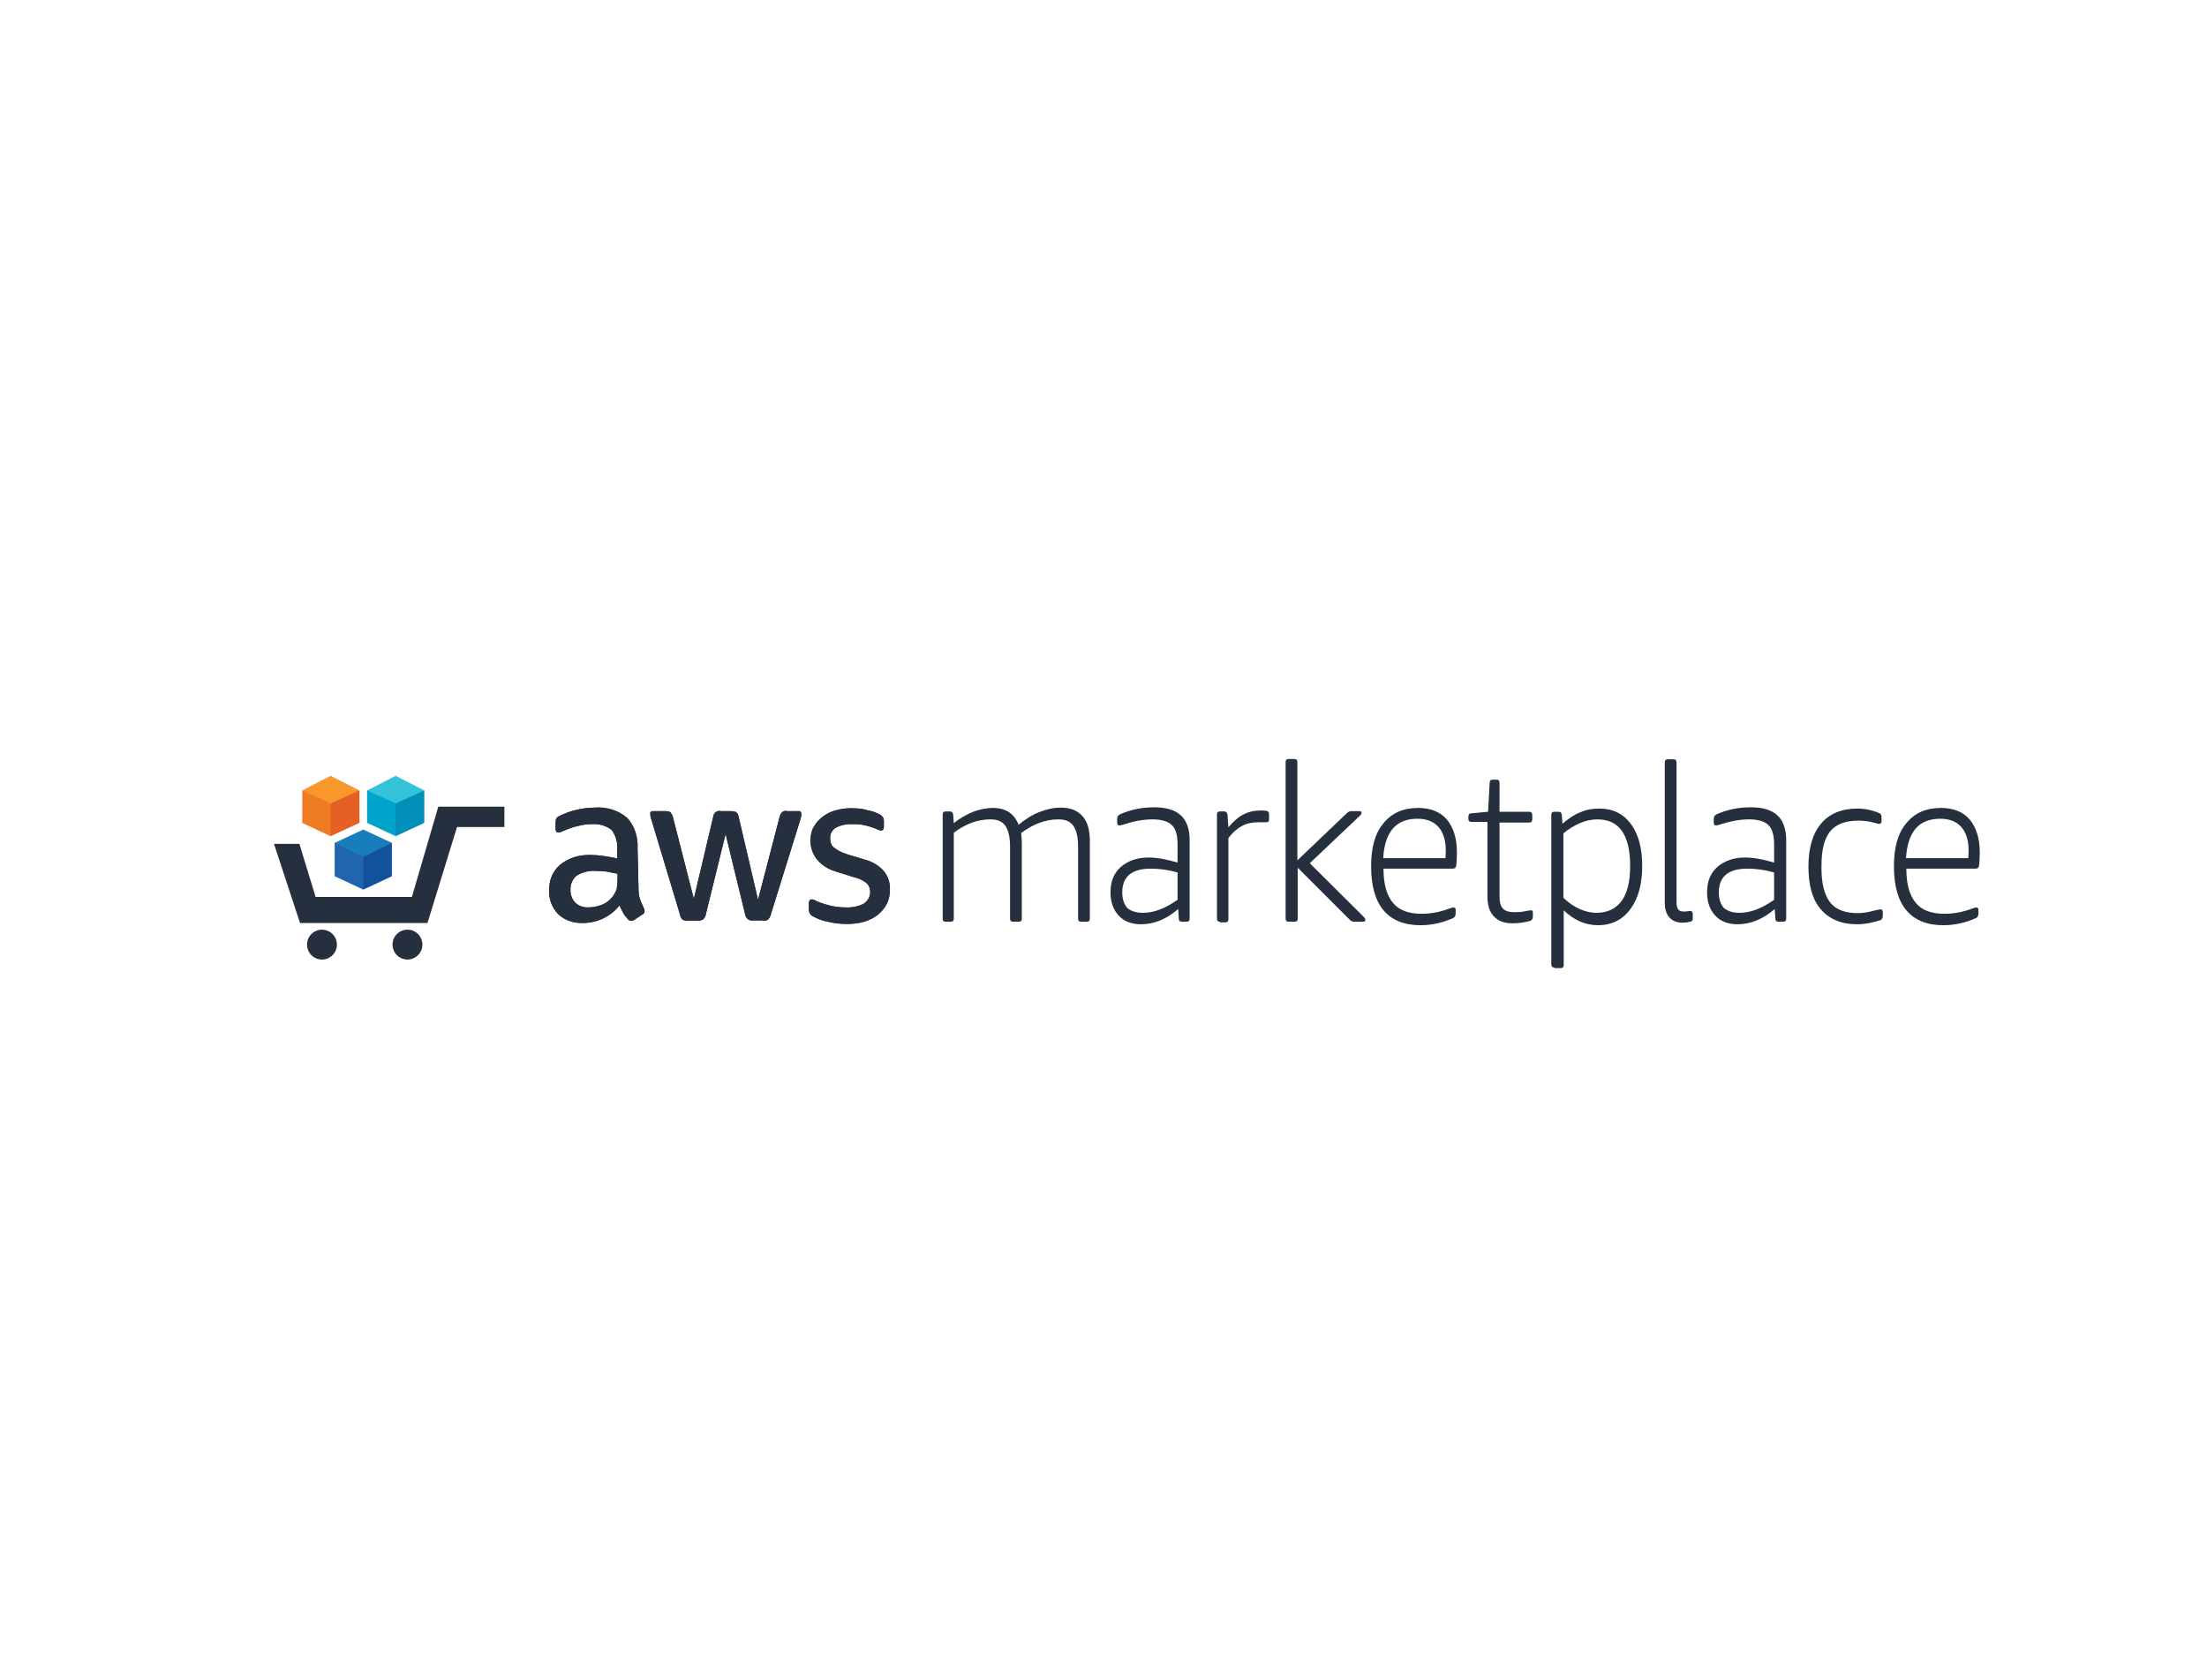
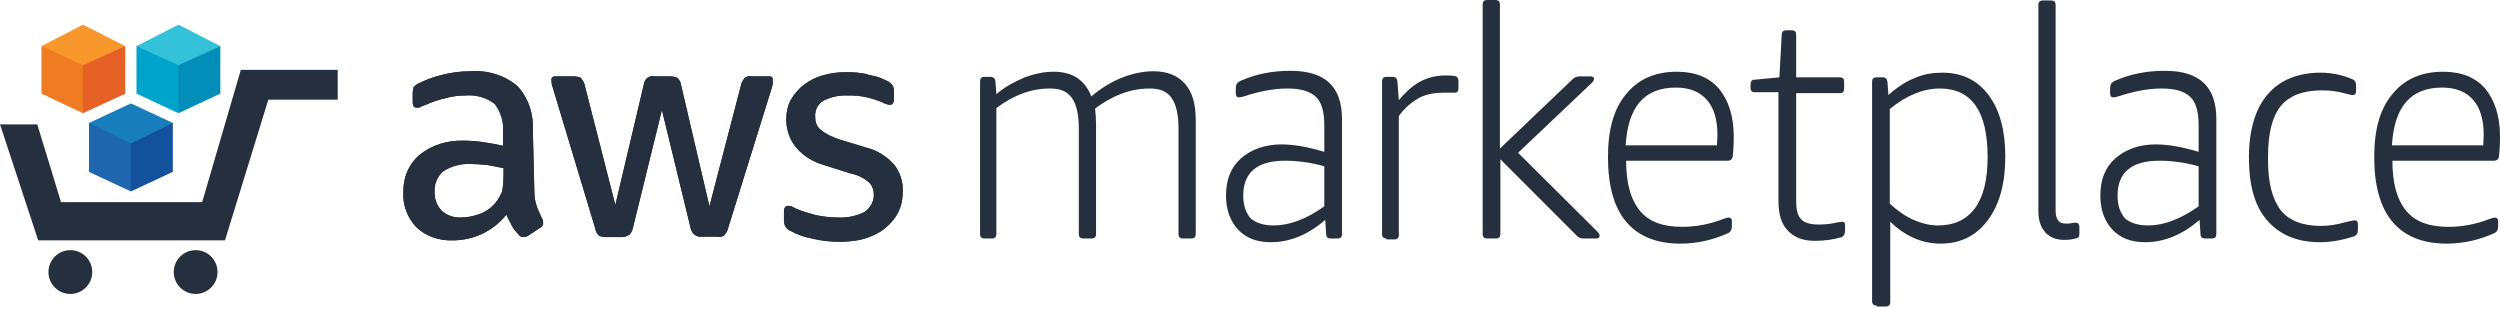
- <svg xmlns="http://www.w3.org/2000/svg" version="1.0" id="Layer_1" x="0px" y="0px" viewBox="0 0 694.4 528.4" style="enable-background:new 0 0 694.4 528.4;" xml:space="preserve">
-   <style type="text/css">
- 	.st0{fill:#252F3E;}
- 	.st1{fill:#00A4CA;}
- 	.st2{fill:#038DB9;}
- 	.st3{fill:#34C1DA;}
- 	.st4{fill:#EF7C22;}
- 	.st5{fill:#E46025;}
- 	.st6{fill:#F7972C;}
- 	.st7{fill:#1F66AF;}
- 	.st8{fill:#13519D;}
- 	.st9{fill:#187EBB;}
- </style>
-   <g>
-     <g>
-       <path class="st0" d="M200.9,279.5c0,1.1,0.1,2.4,0.5,3.5c0.3,0.9,0.8,1.9,1.2,2.8c0.2,0.2,0.2,0.6,0.2,0.9c0,0.5-0.3,0.9-0.8,1.1    l-2.4,1.6c-0.3,0.2-0.7,0.3-1,0.3c-0.5,0-0.9-0.2-1.1-0.6c-0.6-0.6-1-1.1-1.4-1.8c-0.3-0.7-0.8-1.5-1.2-2.4    c-2.8,3.5-7,5.5-11.5,5.5c-2.8,0.1-5.7-0.8-7.8-2.8c-1.9-2-3-4.8-2.8-7.5c-0.1-3.1,1.1-6,3.4-8c2.7-2.2,6.1-3.2,9.5-3.1    c1.4,0,2.7,0.1,4.1,0.3c1.5,0.2,3,0.5,4.4,0.8v-2.8c0.2-2.3-0.5-4.5-1.8-6.2c-1.8-1.4-4.1-2-6.4-1.8c-1.4,0-2.8,0.2-4.2,0.6    c-1.5,0.3-2.8,0.8-4.2,1.4c-0.5,0.2-0.9,0.3-1.4,0.6h-0.6c-0.6,0-0.8-0.5-0.8-1.2v-1.8c0-0.5,0.1-0.9,0.2-1.4    c0.3-0.3,0.7-0.7,1.1-0.8c1.6-0.8,3.2-1.4,4.9-1.8c1.9-0.5,4-0.8,6.1-0.8c3.6-0.3,7.4,0.8,10.2,3.2c2.4,2.6,3.5,6.1,3.3,9.7    L200.9,279.5L200.9,279.5z M184.9,285.5c1.4,0,2.7-0.2,4.1-0.7c1.5-0.5,2.7-1.4,3.6-2.5c0.6-0.7,1-1.5,1.4-2.4    c0.2-1.1,0.3-2.3,0.3-3.4v-1.6c-1.1-0.2-2.4-0.5-3.6-0.7c-1.2-0.1-2.4-0.2-3.6-0.2c-2-0.1-4.1,0.5-5.8,1.6    c-1.2,1.1-1.9,2.7-1.8,4.3c-0.1,1.5,0.5,3.1,1.5,4.1S183.5,285.5,184.9,285.5z M216.3,289.7c-0.6,0-1-0.1-1.5-0.3    c-0.5-0.5-0.7-0.9-0.8-1.5l-9.1-30.2c-0.2-0.5-0.3-1-0.3-1.6c-0.1-0.5,0.2-0.9,0.7-0.9c0.1,0,0.1,0,0.2,0h3.9c0.6,0,1,0.1,1.5,0.3    c0.3,0.5,0.7,0.9,0.8,1.5l6.6,25.8l6.1-25.8c0.1-0.6,0.3-1.1,0.8-1.5c0.5-0.3,1-0.5,1.6-0.3h3.2c0.6,0,1.1,0.1,1.6,0.3    c0.5,0.5,0.7,0.9,0.8,1.5l6.1,26.1l6.8-26.1c0.1-0.6,0.5-1.1,0.8-1.5c0.5-0.3,1-0.5,1.5-0.3h3.6c0.5-0.1,0.9,0.2,0.9,0.7    c0,0.1,0,0.1,0,0.2c0,0.2,0,0.5,0,0.6c-0.1,0.3-0.1,0.7-0.2,0.9l-9.4,30.2c-0.1,0.6-0.5,1.1-0.8,1.5c-0.5,0.3-1,0.5-1.5,0.3h-3.4    c-0.6,0.1-1.1-0.1-1.6-0.5c-0.5-0.5-0.7-1-0.8-1.6l-6.1-25.1l-6.2,25.2c-0.1,0.6-0.3,1.1-0.8,1.6c-0.5,0.3-1,0.5-1.6,0.5    C219.6,289.7,216.3,289.7,216.3,289.7z M266.5,290.7c-2,0-4.1-0.2-6-0.7c-1.6-0.3-3.1-0.8-4.5-1.6c-0.9-0.3-1.5-1.2-1.5-2.2v-2    c0-0.8,0.3-1.2,0.9-1.2c0.2,0,0.5,0,0.7,0.1l1,0.5c1.4,0.6,2.8,1,4.3,1.4c1.6,0.3,3.1,0.5,4.7,0.5c1.9,0.1,4-0.3,5.7-1.2    c1.2-0.8,2-2.2,2-3.6c0-1-0.3-2-1-2.7c-1.1-1-2.6-1.7-4.1-2l-5.7-1.8c-2.4-0.7-4.5-2-6.1-4c-1.2-1.6-1.9-3.6-1.9-5.7    c0-1.5,0.3-3.1,1-4.3s1.7-2.4,2.8-3.2c1.2-0.9,2.5-1.6,4-2c1.6-0.5,3.3-0.7,4.9-0.7c0.9,0,1.7,0,2.6,0.1c0.9,0.1,1.7,0.2,2.5,0.5    c0.8,0.2,1.6,0.3,2.3,0.6c0.6,0.2,1.1,0.5,1.6,0.7c0.5,0.2,0.8,0.6,1.1,0.9c0.2,0.3,0.3,0.8,0.3,1.2v1.8c0,0.8-0.3,1.2-0.9,1.2    c-0.6-0.1-1-0.2-1.5-0.5c-2.4-1-4.9-1.6-7.5-1.5c-1.8-0.1-3.6,0.3-5.2,1.1c-1.2,0.7-1.9,2-1.8,3.5c0,1,0.3,2,1.1,2.7    c1.2,1,2.7,1.7,4.3,2.2l5.6,1.7c2.4,0.6,4.4,1.9,6,3.7c1.2,1.6,1.9,3.6,1.8,5.7c0,1.6-0.3,3.2-1,4.5c-0.7,1.4-1.7,2.5-2.8,3.4    c-1.2,1-2.7,1.7-4.3,2.2C270.3,290.5,268.3,290.7,266.5,290.7z" />
-       <path class="st0" d="M200.9,279.5c0,1.1,0.1,2.4,0.5,3.5c0.3,0.9,0.8,1.9,1.2,2.8c0.2,0.2,0.2,0.6,0.2,0.9c0,0.5-0.3,0.9-0.8,1.1    l-2.4,1.6c-0.3,0.2-0.7,0.3-1,0.3c-0.5,0-0.9-0.2-1.1-0.6c-0.6-0.6-1-1.1-1.4-1.8c-0.3-0.7-0.8-1.5-1.2-2.4    c-2.8,3.5-7,5.5-11.5,5.5c-2.8,0.1-5.7-0.8-7.8-2.8c-1.9-2-3-4.8-2.8-7.5c-0.1-3.1,1.1-6,3.4-8c2.7-2.2,6.1-3.2,9.5-3.1    c1.4,0,2.7,0.1,4.1,0.3c1.5,0.2,3,0.5,4.4,0.8v-2.8c0.2-2.3-0.5-4.5-1.8-6.2c-1.8-1.4-4.1-2-6.4-1.8c-1.4,0-2.8,0.2-4.2,0.6    c-1.5,0.3-2.8,0.8-4.2,1.4c-0.5,0.2-0.9,0.3-1.4,0.6h-0.6c-0.6,0-0.8-0.5-0.8-1.2v-1.8c0-0.5,0.1-0.9,0.2-1.4    c0.3-0.3,0.7-0.7,1.1-0.8c1.6-0.8,3.2-1.4,4.9-1.8c1.9-0.5,4-0.8,6.1-0.8c3.6-0.3,7.4,0.8,10.2,3.2c2.4,2.6,3.5,6.1,3.3,9.7    L200.9,279.5L200.9,279.5z M184.9,285.5c1.4,0,2.7-0.2,4.1-0.7c1.5-0.5,2.7-1.4,3.6-2.5c0.6-0.7,1-1.5,1.4-2.4    c0.2-1.1,0.3-2.3,0.3-3.4v-1.6c-1.1-0.2-2.4-0.5-3.6-0.7c-1.2-0.1-2.4-0.2-3.6-0.2c-2-0.1-4.1,0.5-5.8,1.6    c-1.2,1.1-1.9,2.7-1.8,4.3c-0.1,1.5,0.5,3.1,1.5,4.1S183.5,285.5,184.9,285.5z M216.3,289.7c-0.6,0-1-0.1-1.5-0.3    c-0.5-0.5-0.7-0.9-0.8-1.5l-9.1-30.2c-0.2-0.5-0.3-1-0.3-1.6c-0.1-0.5,0.2-0.9,0.7-0.9c0.1,0,0.1,0,0.2,0h3.9c0.6,0,1,0.1,1.5,0.3    c0.3,0.5,0.7,0.9,0.8,1.5l6.6,25.8l6.1-25.8c0.1-0.6,0.3-1.1,0.8-1.5c0.5-0.3,1-0.5,1.6-0.3h3.2c0.6,0,1.1,0.1,1.6,0.3    c0.5,0.5,0.7,0.9,0.8,1.5l6.1,26.1l6.8-26.1c0.1-0.6,0.5-1.1,0.8-1.5c0.5-0.3,1-0.5,1.5-0.3h3.6c0.5-0.1,0.9,0.2,0.9,0.7    c0,0.1,0,0.1,0,0.2c0,0.2,0,0.5,0,0.6c-0.1,0.3-0.1,0.7-0.2,0.9l-9.4,30.2c-0.1,0.6-0.5,1.1-0.8,1.5c-0.5,0.3-1,0.5-1.5,0.3h-3.4    c-0.6,0.1-1.1-0.1-1.6-0.5c-0.5-0.5-0.7-1-0.8-1.6l-6.1-25.1l-6.2,25.2c-0.1,0.6-0.3,1.1-0.8,1.6c-0.5,0.3-1,0.5-1.6,0.5    C219.6,289.7,216.3,289.7,216.3,289.7z M266.5,290.7c-2,0-4.1-0.2-6-0.7c-1.6-0.3-3.1-0.8-4.5-1.6c-0.9-0.3-1.5-1.2-1.5-2.2v-2    c0-0.8,0.3-1.2,0.9-1.2c0.2,0,0.5,0,0.7,0.1l1,0.5c1.4,0.6,2.8,1,4.3,1.4c1.6,0.3,3.1,0.5,4.7,0.5c1.9,0.1,4-0.3,5.7-1.2    c1.2-0.8,2-2.2,2-3.6c0-1-0.3-2-1-2.7c-1.1-1-2.6-1.7-4.1-2l-5.7-1.8c-2.4-0.7-4.5-2-6.1-4c-1.2-1.6-1.9-3.6-1.9-5.7    c0-1.5,0.3-3.1,1-4.3s1.7-2.4,2.8-3.2c1.2-0.9,2.5-1.6,4-2c1.6-0.5,3.3-0.7,4.9-0.7c0.9,0,1.7,0,2.6,0.1c0.9,0.1,1.7,0.2,2.5,0.5    c0.8,0.2,1.6,0.3,2.3,0.6c0.6,0.2,1.1,0.5,1.6,0.7c0.5,0.2,0.8,0.6,1.1,0.9c0.2,0.3,0.3,0.8,0.3,1.2v1.8c0,0.8-0.3,1.2-0.9,1.2    c-0.6-0.1-1-0.2-1.5-0.5c-2.4-1-4.9-1.6-7.5-1.5c-1.8-0.1-3.6,0.3-5.2,1.1c-1.2,0.7-1.9,2-1.8,3.5c0,1,0.3,2,1.1,2.7    c1.2,1,2.7,1.7,4.3,2.2l5.6,1.7c2.4,0.6,4.4,1.9,6,3.7c1.2,1.6,1.9,3.6,1.8,5.7c0,1.6-0.3,3.2-1,4.5c-0.7,1.4-1.7,2.5-2.8,3.4    c-1.2,1-2.7,1.7-4.3,2.2C270.3,290.5,268.3,290.7,266.5,290.7z" />
-     </g>
-     <g>
-       <path class="st0" d="M297.6,290c-0.7,0-1-0.3-1-1v-32.7c0-0.7,0.3-1,1-1h1.2c0.7,0,1,0.3,1.1,1l0.2,2.7c1.9-1.6,4-2.7,6.1-3.6    c2.2-0.8,4.2-1.2,6.2-1.2c4.1,0,6.7,1.8,8.1,5.3c2-1.7,4.2-3.1,6.5-4c2.3-0.9,4.5-1.4,6.8-1.4c3,0,5.2,0.9,6.8,2.7    c1.6,1.8,2.3,4.4,2.3,7.8V289c0,0.7-0.3,1-1,1h-1.7c-0.7,0-1-0.3-1-1v-22.6c0-3-0.5-5.2-1.5-6.6s-2.5-2-4.7-2    c-4.1,0-8,1.5-11.7,4.3c0.1,1.1,0.2,2.2,0.2,3.3V289c0,0.7-0.3,1-1,1h-1.7c-0.7,0-1-0.3-1-1v-22.6c0-3-0.5-5.2-1.5-6.6    c-1-1.4-2.5-2-4.7-2c-4,0-7.8,1.4-11.5,4.2v27c0,0.7-0.3,1-1,1C299.3,290,297.6,290,297.6,290z" />
-       <path class="st0" d="M359,290.8c-3,0-5.3-0.9-7-2.7c-1.7-1.8-2.6-4.3-2.6-7.3c0-3.4,1-6,3.2-8c2.2-1.9,5.1-3,8.7-3    c2.8,0,5.9,0.6,9.2,1.6v-5.8c0-2.8-0.6-4.9-1.8-6c-1.2-1.2-3.3-1.8-6.1-1.8c-3,0-6,0.6-9.4,1.7c-0.3,0.1-0.7,0.2-1,0.2    c-0.5,0-0.7-0.3-0.7-0.9v-1.1c0-0.3,0.1-0.7,0.2-0.9c0.1-0.2,0.3-0.3,0.7-0.6c3.4-1.5,6.9-2.2,10.8-2.2c3.9,0,6.6,0.9,8.4,2.6    c1.8,1.7,2.7,4.3,2.7,7.7V289c0,0.7-0.3,1-1,1h-1.4c-0.7,0-1-0.3-1-1l-0.2-3C367,289.2,363.1,290.8,359,290.8z M359.6,287.2    c1.6,0,3.4-0.3,5.2-1c1.9-0.7,3.7-1.7,5.7-3.1v-8.6c-2.8-0.8-5.7-1.2-8.4-1.2c-6,0-9,2.5-9,7.5c0,2.2,0.6,3.7,1.6,4.9    C355.8,286.6,357.4,287.2,359.6,287.2z" />
-       <path class="st0" d="M383.9,290c-0.7,0-1-0.3-1-1v-32.7c0-0.7,0.3-1,1-1h1.2c0.7,0,1,0.3,1.1,1l0.3,4c1.6-1.9,3.2-3.3,4.8-4.1    c1.6-0.8,3.3-1.2,5.3-1.2c0.7,0,1.2,0,1.7,0.1c0.7,0,1,0.5,1,1.1v1.7c0,0.2-0.1,0.3-0.2,0.6c-0.1,0.1-0.3,0.2-0.6,0.2    c-0.3,0-0.7,0-1,0s-0.8,0-1.4,0c-1.9,0-3.7,0.3-5.2,1.1c-1.5,0.8-3,2-4.4,3.9v25.5c0,0.7-0.3,1-1,1h-1.7V290z" />
-       <path class="st0" d="M405.5,290c-0.7,0-1-0.3-1-1v-49.2c0-0.7,0.3-1,1-1h1.7c0.7,0,1,0.3,1,1v30.9l15.5-14.8    c0.5-0.5,1-0.7,1.6-0.7h2.3c0.6,0,0.8,0.2,0.8,0.6c0,0.2-0.2,0.6-0.7,1l-15.6,14.8l16.9,16.8c0.3,0.3,0.6,0.7,0.6,0.9    c0,0.5-0.2,0.7-0.8,0.7h-2.7c-0.6,0-1-0.2-1.4-0.6L408.3,273v16c0,0.7-0.3,1-1,1C407.3,290,405.5,290,405.5,290z" />
-       <path class="st0" d="M446.9,291.1c-5.1,0-9-1.6-11.6-4.7c-2.6-3.1-3.9-7.7-3.9-13.9c0-5.8,1.2-10.3,3.9-13.5    c2.6-3.2,6.2-4.8,10.9-4.8c3.9,0,6.9,1.2,9,3.6c2,2.4,3.2,5.8,3.2,10.3c0,1.8-0.1,3.2-0.2,4.2c-0.1,0.7-0.5,1-1.1,1h-21.8    c0,4.9,1,8.4,3,10.8c1.9,2.3,4.9,3.4,9,3.4c3.1,0,6-0.6,8.9-1.7c0.6-0.2,0.9-0.3,1.1-0.3s0.3,0.1,0.5,0.2s0.2,0.3,0.2,0.6v1    c0,0.8-0.2,1.2-0.7,1.5C454,290.3,450.6,291.1,446.9,291.1z M454.8,270c0-0.7,0.1-1.4,0.1-2.3c0-3.3-0.8-5.8-2.3-7.5    s-3.7-2.6-6.6-2.6c-6.8,0-10.3,4.1-10.8,12.4H454.8z" />
-       <path class="st0" d="M475.8,290.5c-2.5,0-4.4-0.7-5.8-2.2c-1.4-1.5-2-3.5-2-6.4v-23.3h-5c-0.7,0-1-0.3-1-1V257    c0-0.3,0.1-0.7,0.2-0.8c0.1-0.2,0.3-0.3,0.8-0.3l5.2-0.5l0.5-9.1c0-0.3,0.1-0.7,0.3-0.8c0.1-0.1,0.3-0.2,0.7-0.2h1.1    c0.7,0,1,0.3,1,1v9.1h9.3c0.7,0,1,0.3,1,1v1.4c0,0.7-0.3,1-1,1h-9.3v23.1c0,1.9,0.3,3.2,1.1,4c0.8,0.8,2,1.1,3.7,1.1    c1.2,0,2.4-0.1,3.3-0.3c0.5-0.1,0.8-0.2,1.1-0.2c0.3,0,0.5-0.1,0.6-0.1c0.5,0,0.7,0.2,0.7,0.8v1c0,0.8-0.2,1.2-0.7,1.5    C479.9,290.2,478,290.5,475.8,290.5z" />
-       <path class="st0" d="M489.1,304.4c-0.7,0-1-0.3-1-1v-47c0-0.7,0.3-1,1-1h1.2c0.7,0,1,0.3,1.1,1l0.2,2.8c1.9-1.7,3.9-3,5.8-3.7    c1.8-0.8,3.7-1.1,5.8-1.1c4.2,0,7.5,1.6,9.9,4.8c2.4,3.2,3.6,7.6,3.6,13.2c0,5.7-1.2,10.2-3.7,13.6c-2.5,3.4-5.9,5.1-10.2,5.1    c-4,0-7.6-1.6-10.8-4.7v17.2c0,0.7-0.3,1-1,1h-1.9L489.1,304.4L489.1,304.4z M502.2,287.2c3.5,0,6.1-1.2,8-3.7    c1.8-2.5,2.7-6.1,2.7-11c0-9.8-3.4-14.7-10.3-14.7c-3.5,0-7.2,1.5-10.7,4.4v20.3c1.7,1.6,3.5,2.8,5.1,3.5    C498.6,286.7,500.4,287.2,502.2,287.2z" />
-       <path class="st0" d="M529.3,290.3c-1.7,0-3.1-0.6-4-1.6c-1-1.1-1.5-2.6-1.5-4.5v-44.3c0-0.7,0.3-1,1-1h1.7c0.7,0,1,0.3,1,1V284    c0,1,0.2,1.7,0.6,2.2s1,0.6,1.9,0.6c0.2,0,0.6,0,0.9-0.1c0.3,0,0.6-0.1,0.8-0.1c0.6,0,0.9,0.3,0.9,1v1.4c0,0.6-0.2,0.9-0.8,1    C531,290.2,530.3,290.3,529.3,290.3z" />
-       <path class="st0" d="M546.7,290.8c-3,0-5.3-0.9-7-2.7c-1.7-1.8-2.6-4.3-2.6-7.3c0-3.4,1-6,3.2-8c2.2-1.9,5.1-3,8.7-3    c2.8,0,5.9,0.6,9.2,1.6v-5.8c0-2.8-0.6-4.9-1.8-6c-1.2-1.2-3.3-1.8-6.1-1.8c-3,0-6,0.6-9.4,1.7c-0.3,0.1-0.7,0.2-1,0.2    c-0.5,0-0.7-0.3-0.7-0.9v-1.1c0-0.3,0.1-0.7,0.2-0.9c0.1-0.2,0.3-0.3,0.7-0.6c3.4-1.5,6.9-2.2,10.8-2.2c3.9,0,6.6,0.9,8.4,2.6    s2.7,4.3,2.7,7.7V289c0,0.7-0.3,1-1,1h-1.4c-0.7,0-1-0.3-1-1l-0.2-3C554.7,289.2,550.8,290.8,546.7,290.8z M547.3,287.2    c1.6,0,3.4-0.3,5.2-1c1.9-0.7,3.7-1.7,5.7-3.1v-8.6c-2.8-0.8-5.7-1.2-8.4-1.2c-6,0-9,2.5-9,7.5c0,2.2,0.6,3.7,1.6,4.9    C543.5,286.6,545.1,287.2,547.3,287.2z" />
-       <path class="st0" d="M584.3,290.8c-5,0-8.7-1.6-11.4-4.7s-3.9-7.6-3.9-13.5s1.4-10.5,4-13.5c2.6-3.1,6.5-4.7,11.4-4.7    c2.4,0,4.7,0.5,6.8,1.4c0.6,0.2,0.8,0.7,0.8,1.5v1c0,0.6-0.2,0.9-0.8,0.9c-0.1,0-0.3,0-0.5-0.1c-0.2,0-0.5-0.1-0.9-0.2    c-1.7-0.5-3.4-0.7-5.1-0.7c-4.1,0-7,1.1-8.9,3.4c-1.8,2.3-2.7,5.8-2.7,10.8v0.8c0,4.8,0.9,8.3,2.7,10.7c1.8,2.3,4.8,3.4,8.7,3.4    c1.7,0,3.5-0.3,5.6-0.9c0.5-0.1,0.8-0.2,1-0.2s0.3-0.1,0.5-0.1c0.6,0,0.8,0.3,0.8,0.9v1c0,0.8-0.2,1.2-0.7,1.5    C589.2,290.3,586.8,290.8,584.3,290.8z" />
-       <path class="st0" d="M611.4,291.1c-5.1,0-9-1.6-11.6-4.7c-2.6-3.1-3.9-7.7-3.9-13.9c0-5.8,1.2-10.3,3.9-13.5    c2.6-3.2,6.2-4.8,10.9-4.8c3.9,0,6.9,1.2,9,3.6c2,2.4,3.2,5.8,3.2,10.3c0,1.8-0.1,3.2-0.2,4.2c-0.1,0.7-0.5,1-1.1,1h-21.8    c0,4.9,1,8.4,3,10.8c1.9,2.3,4.9,3.4,9,3.4c3.1,0,6-0.6,8.9-1.7c0.6-0.2,0.9-0.3,1.1-0.3c0.2,0,0.3,0.1,0.5,0.2    c0.1,0.1,0.2,0.3,0.2,0.6v1c0,0.8-0.2,1.2-0.7,1.5C618.5,290.3,615.1,291.1,611.4,291.1z M619.3,270c0-0.7,0.1-1.4,0.1-2.3    c0-3.3-0.8-5.8-2.3-7.5s-3.7-2.6-6.6-2.6c-6.8,0-10.3,4.1-10.8,12.4H619.3z" />
-     </g>
-     <g>
-       <circle class="st0" cx="101.3" cy="297.2" r="4.7" />
-       <circle class="st0" cx="128.2" cy="297.2" r="4.7" />
-       <polygon class="st0" points="158.7,253.8 137.9,253.8 129.6,282.2 99.3,282.2 94.2,265.5 86.2,265.5 94.4,290.4 134.5,290.4     143.8,260.2 158.7,260.2   " />
-       <g>
-         <g>
-           <polygon class="st1" points="115.5,258.9 124.5,263.1 133.5,248.7 115.5,248.7     " />
-           <polygon class="st2" points="133.5,258.9 124.5,263.1 124.5,248.8 133.5,248.7     " />
-           <polygon class="st3" points="124.5,244.1 115.5,248.7 124.5,252.8 133.5,248.7     " />
-         </g>
-         <g>
-           <polygon class="st4" points="95.1,258.9 104,263.1 113.1,248.7 95.1,248.7     " />
-           <polygon class="st5" points="113.1,258.9 104,263.1 104,248.7 113.1,248.7     " />
-           <polygon class="st6" points="104,244.1 95.1,248.7 104,252.8 113.1,248.7     " />
-         </g>
-         <g>
-           <polygon class="st7" points="105.3,275.7 114.3,279.9 123.3,265.2 105.3,265.2     " />
-           <polygon class="st8" points="123.3,275.7 114.3,279.9 114.3,265.2 123.3,265.2     " />
-           <polygon class="st9" points="114.3,261 123.3,265.2 114.3,269.6 105.3,265.2     " />
-         </g>
-       </g>
-     </g>
-   </g>
+ <svg xmlns="http://www.w3.org/2000/svg" width="688" height="85" viewBox="0 0 688 85" fill="none">
+   <path d="M147.035 52.173C147.035 53.583 147.163 55.25 147.676 56.66C148.06 57.814 148.701 59.096 149.214 60.249C149.471 60.506 149.471 61.018 149.471 61.403C149.471 62.044 149.086 62.557 148.445 62.813L145.368 64.864C144.984 65.121 144.471 65.249 144.087 65.249C143.446 65.249 142.933 64.992 142.676 64.48C141.907 63.71 141.395 63.069 140.882 62.172C140.497 61.275 139.856 60.249 139.343 59.096C135.754 63.582 130.37 66.146 124.601 66.146C121.012 66.274 117.295 65.121 114.603 62.557C112.167 59.993 110.757 56.404 111.013 52.942C110.885 48.968 112.423 45.251 115.372 42.687C118.833 39.867 123.191 38.585 127.55 38.713C129.345 38.713 131.011 38.841 132.806 39.098C134.729 39.354 136.651 39.739 138.446 40.123V36.534C138.702 33.586 137.805 30.765 136.139 28.586C133.831 26.791 130.883 26.022 127.934 26.279C126.14 26.279 124.345 26.535 122.55 27.048C120.628 27.432 118.961 28.073 117.166 28.843C116.525 29.099 116.013 29.227 115.372 29.612H114.603C113.833 29.612 113.577 28.971 113.577 28.073V25.766C113.577 25.125 113.705 24.612 113.833 23.971C114.218 23.587 114.731 23.074 115.244 22.946C117.295 21.92 119.346 21.151 121.525 20.638C123.961 19.997 126.653 19.613 129.345 19.613C133.959 19.228 138.831 20.638 142.42 23.715C145.497 27.048 146.907 31.535 146.65 36.149L147.035 52.173ZM126.524 59.865C128.319 59.865 129.986 59.608 131.78 58.967C133.703 58.326 135.241 57.173 136.395 55.763C137.164 54.865 137.677 53.84 138.19 52.686C138.446 51.276 138.574 49.738 138.574 48.328V46.276C137.164 46.02 135.498 45.636 133.959 45.379C132.421 45.251 130.883 45.123 129.345 45.123C126.781 44.995 124.089 45.764 121.91 47.174C120.371 48.584 119.474 50.635 119.602 52.686C119.474 54.609 120.243 56.66 121.525 57.942C122.807 59.224 124.73 59.865 126.524 59.865ZM166.776 65.249C166.007 65.249 165.494 65.121 164.853 64.864C164.212 64.223 163.956 63.71 163.828 62.941L152.163 24.228C151.906 23.587 151.778 22.946 151.778 22.177C151.65 21.536 152.034 21.023 152.675 21.023C152.803 21.023 152.803 21.023 152.932 21.023H157.931C158.7 21.023 159.213 21.151 159.854 21.407C160.239 22.048 160.751 22.561 160.88 23.33L169.34 56.404L177.16 23.33C177.288 22.561 177.544 21.92 178.185 21.407C178.826 21.023 179.467 20.767 180.236 21.023H184.338C185.108 21.023 185.749 21.151 186.39 21.407C187.03 22.048 187.287 22.561 187.415 23.33L195.235 56.788L203.952 23.33C204.08 22.561 204.593 21.92 204.977 21.407C205.618 21.023 206.259 20.767 206.9 21.023H211.515C212.156 20.895 212.669 21.279 212.669 21.92C212.669 22.048 212.669 22.048 212.669 22.177C212.669 22.433 212.669 22.817 212.669 22.946C212.54 23.33 212.54 23.843 212.412 24.099L200.362 62.813C200.234 63.582 199.721 64.223 199.337 64.736C198.696 65.121 198.055 65.377 197.414 65.121H193.055C192.286 65.249 191.645 64.992 191.004 64.48C190.363 63.839 190.107 63.198 189.979 62.428L182.159 30.253L174.211 62.557C174.083 63.326 173.827 63.967 173.186 64.608C172.545 64.992 171.904 65.249 171.135 65.249C171.007 65.249 166.776 65.249 166.776 65.249ZM231.128 66.531C228.564 66.531 225.872 66.274 223.437 65.633C221.386 65.249 219.463 64.608 217.668 63.582C216.514 63.198 215.745 62.044 215.745 60.762V58.198C215.745 57.173 216.13 56.66 216.899 56.66C217.155 56.66 217.54 56.66 217.796 56.788L219.078 57.429C220.873 58.198 222.668 58.711 224.59 59.224C226.641 59.608 228.564 59.865 230.615 59.865C233.051 59.993 235.743 59.48 237.922 58.326C239.461 57.301 240.486 55.506 240.486 53.712C240.486 52.43 240.101 51.148 239.204 50.25C237.794 48.968 235.871 48.071 233.948 47.687L226.641 45.379C223.565 44.482 220.873 42.815 218.822 40.252C217.283 38.2 216.386 35.637 216.386 32.945C216.386 31.022 216.771 28.971 217.668 27.432C218.565 25.894 219.847 24.356 221.257 23.33C222.796 22.177 224.462 21.279 226.385 20.767C228.436 20.125 230.615 19.869 232.666 19.869C233.82 19.869 234.846 19.869 235.999 19.997C237.153 20.125 238.179 20.254 239.204 20.638C240.23 20.895 241.255 21.023 242.153 21.407C242.922 21.664 243.563 22.048 244.204 22.305C244.845 22.561 245.229 23.074 245.614 23.459C245.87 23.843 245.998 24.484 245.998 24.997V27.304C245.998 28.33 245.614 28.843 244.845 28.843C244.075 28.714 243.563 28.586 242.922 28.201C239.845 26.92 236.64 26.151 233.307 26.279C231 26.151 228.692 26.663 226.641 27.689C225.103 28.586 224.206 30.253 224.334 32.175C224.334 33.457 224.719 34.739 225.744 35.637C227.282 36.919 229.205 37.816 231.256 38.457L238.435 40.636C241.512 41.405 244.075 43.072 246.126 45.379C247.665 47.43 248.562 49.994 248.434 52.686C248.434 54.737 248.049 56.788 247.152 58.455C246.255 60.249 244.973 61.659 243.563 62.813C242.024 64.095 240.101 64.992 238.05 65.633C235.999 66.274 233.436 66.531 231.128 66.531Z" fill="#252F3E" />
+   <path d="M147.035 52.173C147.035 53.583 147.163 55.25 147.676 56.66C148.06 57.814 148.701 59.096 149.214 60.249C149.471 60.506 149.471 61.018 149.471 61.403C149.471 62.044 149.086 62.557 148.445 62.813L145.368 64.864C144.984 65.121 144.471 65.249 144.087 65.249C143.446 65.249 142.933 64.992 142.676 64.48C141.907 63.71 141.395 63.069 140.882 62.172C140.497 61.275 139.856 60.249 139.343 59.096C135.754 63.582 130.37 66.146 124.601 66.146C121.012 66.274 117.295 65.121 114.603 62.557C112.167 59.993 110.757 56.404 111.013 52.942C110.885 48.968 112.423 45.251 115.372 42.687C118.833 39.867 123.191 38.585 127.55 38.713C129.345 38.713 131.011 38.841 132.806 39.098C134.729 39.354 136.651 39.739 138.446 40.123V36.534C138.702 33.586 137.805 30.765 136.139 28.586C133.831 26.791 130.883 26.022 127.934 26.279C126.14 26.279 124.345 26.535 122.55 27.048C120.628 27.432 118.961 28.073 117.166 28.843C116.525 29.099 116.013 29.227 115.372 29.612H114.603C113.833 29.612 113.577 28.971 113.577 28.073V25.766C113.577 25.125 113.705 24.612 113.833 23.971C114.218 23.587 114.731 23.074 115.244 22.946C117.295 21.92 119.346 21.151 121.525 20.638C123.961 19.997 126.653 19.613 129.345 19.613C133.959 19.228 138.831 20.638 142.42 23.715C145.497 27.048 146.907 31.535 146.65 36.149L147.035 52.173ZM126.524 59.865C128.319 59.865 129.986 59.608 131.78 58.967C133.703 58.326 135.241 57.173 136.395 55.763C137.164 54.865 137.677 53.84 138.19 52.686C138.446 51.276 138.574 49.738 138.574 48.328V46.276C137.164 46.02 135.498 45.636 133.959 45.379C132.421 45.251 130.883 45.123 129.345 45.123C126.781 44.995 124.089 45.764 121.91 47.174C120.371 48.584 119.474 50.635 119.602 52.686C119.474 54.609 120.243 56.66 121.525 57.942C122.807 59.224 124.73 59.865 126.524 59.865ZM166.776 65.249C166.007 65.249 165.494 65.121 164.853 64.864C164.212 64.223 163.956 63.71 163.828 62.941L152.163 24.228C151.906 23.587 151.778 22.946 151.778 22.177C151.65 21.536 152.034 21.023 152.675 21.023C152.803 21.023 152.803 21.023 152.932 21.023H157.931C158.7 21.023 159.213 21.151 159.854 21.407C160.239 22.048 160.751 22.561 160.88 23.33L169.34 56.404L177.16 23.33C177.288 22.561 177.544 21.92 178.185 21.407C178.826 21.023 179.467 20.767 180.236 21.023H184.338C185.108 21.023 185.749 21.151 186.39 21.407C187.03 22.048 187.287 22.561 187.415 23.33L195.235 56.788L203.952 23.33C204.08 22.561 204.593 21.92 204.977 21.407C205.618 21.023 206.259 20.767 206.9 21.023H211.515C212.156 20.895 212.669 21.279 212.669 21.92C212.669 22.048 212.669 22.048 212.669 22.177C212.669 22.433 212.669 22.817 212.669 22.946C212.54 23.33 212.54 23.843 212.412 24.099L200.362 62.813C200.234 63.582 199.721 64.223 199.337 64.736C198.696 65.121 198.055 65.377 197.414 65.121H193.055C192.286 65.249 191.645 64.992 191.004 64.48C190.363 63.839 190.107 63.198 189.979 62.428L182.159 30.253L174.211 62.557C174.083 63.326 173.827 63.967 173.186 64.608C172.545 64.992 171.904 65.249 171.135 65.249C171.007 65.249 166.776 65.249 166.776 65.249ZM231.128 66.531C228.564 66.531 225.872 66.274 223.437 65.633C221.386 65.249 219.463 64.608 217.668 63.582C216.514 63.198 215.745 62.044 215.745 60.762V58.198C215.745 57.173 216.13 56.66 216.899 56.66C217.155 56.66 217.54 56.66 217.796 56.788L219.078 57.429C220.873 58.198 222.668 58.711 224.59 59.224C226.641 59.608 228.564 59.865 230.615 59.865C233.051 59.993 235.743 59.48 237.922 58.326C239.461 57.301 240.486 55.506 240.486 53.712C240.486 52.43 240.101 51.148 239.204 50.25C237.794 48.968 235.871 48.071 233.948 47.687L226.641 45.379C223.565 44.482 220.873 42.815 218.822 40.252C217.283 38.2 216.386 35.637 216.386 32.945C216.386 31.022 216.771 28.971 217.668 27.432C218.565 25.894 219.847 24.356 221.257 23.33C222.796 22.177 224.462 21.279 226.385 20.767C228.436 20.125 230.615 19.869 232.666 19.869C233.82 19.869 234.846 19.869 235.999 19.997C237.153 20.125 238.179 20.254 239.204 20.638C240.23 20.895 241.255 21.023 242.153 21.407C242.922 21.664 243.563 22.048 244.204 22.305C244.845 22.561 245.229 23.074 245.614 23.459C245.87 23.843 245.998 24.484 245.998 24.997V27.304C245.998 28.33 245.614 28.843 244.845 28.843C244.075 28.714 243.563 28.586 242.922 28.201C239.845 26.92 236.64 26.151 233.307 26.279C231 26.151 228.692 26.663 226.641 27.689C225.103 28.586 224.206 30.253 224.334 32.175C224.334 33.457 224.719 34.739 225.744 35.637C227.282 36.919 229.205 37.816 231.256 38.457L238.435 40.636C241.512 41.405 244.075 43.072 246.126 45.379C247.665 47.43 248.562 49.994 248.434 52.686C248.434 54.737 248.049 56.788 247.152 58.455C246.255 60.249 244.973 61.659 243.563 62.813C242.024 64.095 240.101 64.992 238.05 65.633C235.999 66.274 233.436 66.531 231.128 66.531Z" fill="#252F3E" />
+   <path d="M270.995 65.633C270.098 65.633 269.713 65.249 269.713 64.351V22.433C269.713 21.536 270.098 21.151 270.995 21.151H272.534C273.431 21.151 273.815 21.536 273.944 22.433L274.2 25.894C276.636 23.843 279.328 22.433 282.02 21.279C284.84 20.254 287.404 19.741 289.968 19.741C295.223 19.741 298.556 22.048 300.351 26.535C302.915 24.356 305.735 22.561 308.683 21.407C311.632 20.254 314.452 19.613 317.4 19.613C321.246 19.613 324.066 20.767 326.117 23.074C328.168 25.381 329.066 28.714 329.066 33.073V64.351C329.066 65.249 328.681 65.633 327.784 65.633H325.605C324.707 65.633 324.323 65.249 324.323 64.351V35.38C324.323 31.535 323.682 28.714 322.4 26.92C321.118 25.125 319.195 24.356 316.375 24.356C311.119 24.356 306.12 26.279 301.376 29.868C301.505 31.278 301.633 32.688 301.633 34.098V64.351C301.633 65.249 301.248 65.633 300.351 65.633H298.172C297.274 65.633 296.89 65.249 296.89 64.351V35.38C296.89 31.535 296.249 28.714 294.967 26.92C293.685 25.125 291.762 24.356 288.942 24.356C283.814 24.356 278.943 26.151 274.2 29.74V64.351C274.2 65.249 273.815 65.633 272.918 65.633C273.175 65.633 270.995 65.633 270.995 65.633Z" fill="#252F3E" />
+   <path d="M349.704 66.66C345.859 66.66 342.91 65.506 340.731 63.198C338.552 60.891 337.398 57.686 337.398 53.84C337.398 49.482 338.68 46.149 341.5 43.585C344.32 41.15 348.038 39.739 352.653 39.739C356.242 39.739 360.216 40.509 364.446 41.791V34.355C364.446 30.766 363.677 28.074 362.139 26.664C360.601 25.126 357.909 24.357 354.319 24.357C350.473 24.357 346.628 25.126 342.269 26.536C341.885 26.664 341.372 26.792 340.987 26.792C340.346 26.792 340.09 26.408 340.09 25.639V24.228C340.09 23.844 340.218 23.331 340.346 23.075C340.475 22.818 340.731 22.69 341.244 22.306C345.602 20.383 350.089 19.485 355.088 19.485C360.088 19.485 363.549 20.639 365.856 22.818C368.164 24.998 369.317 28.331 369.317 32.689V64.352C369.317 65.249 368.933 65.634 368.036 65.634H366.241C365.344 65.634 364.959 65.249 364.959 64.352L364.703 60.506C359.96 64.609 354.96 66.66 349.704 66.66ZM350.473 62.045C352.524 62.045 354.832 61.66 357.139 60.763C359.575 59.865 361.882 58.584 364.446 56.789V45.764C360.857 44.739 357.139 44.226 353.678 44.226C345.987 44.226 342.141 47.431 342.141 53.84C342.141 56.661 342.91 58.584 344.192 60.122C345.602 61.276 347.653 62.045 350.473 62.045Z" fill="#252F3E" />
+   <path d="M381.624 65.634C380.726 65.634 380.342 65.249 380.342 64.352V22.434C380.342 21.536 380.726 21.152 381.624 21.152H383.162C384.059 21.152 384.444 21.536 384.572 22.434L384.957 27.561C387.008 25.126 389.059 23.331 391.11 22.305C393.161 21.28 395.34 20.767 397.904 20.767C398.801 20.767 399.442 20.767 400.083 20.895C400.981 20.895 401.365 21.536 401.365 22.305V24.485C401.365 24.741 401.237 24.869 401.109 25.254C400.981 25.382 400.724 25.51 400.34 25.51C399.955 25.51 399.442 25.51 399.058 25.51C398.673 25.51 398.032 25.51 397.263 25.51C394.827 25.51 392.52 25.895 390.597 26.92C388.674 27.946 386.751 29.484 384.957 31.92V64.608C384.957 65.506 384.572 65.89 383.675 65.89H381.496V65.634H381.624Z" fill="#252F3E" />
+   <path d="M409.313 65.634C408.416 65.634 408.031 65.249 408.031 64.352V1.282C408.031 0.385 408.416 0 409.313 0H411.492C412.39 0 412.774 0.385 412.774 1.282V40.893L432.644 21.921C433.285 21.28 433.926 21.023 434.695 21.023H437.643C438.412 21.023 438.669 21.28 438.669 21.792C438.669 22.049 438.413 22.562 437.772 23.074L417.774 42.047L439.438 63.583C439.823 63.967 440.207 64.48 440.207 64.736C440.207 65.377 439.951 65.634 439.182 65.634H435.72C434.951 65.634 434.439 65.377 433.926 64.865L412.902 43.841V64.352C412.902 65.249 412.518 65.634 411.621 65.634H409.313Z" fill="#252F3E" />
+   <path d="M462.384 67.044C455.846 67.044 450.847 64.993 447.514 61.019C444.181 57.045 442.515 51.148 442.515 43.2C442.515 35.765 444.053 29.997 447.514 25.894C450.847 21.792 455.462 19.741 461.487 19.741C466.486 19.741 470.332 21.279 473.024 24.356C475.588 27.433 477.126 31.791 477.126 37.56C477.126 39.867 476.998 41.662 476.87 42.944C476.742 43.841 476.229 44.226 475.46 44.226H447.514C447.514 50.507 448.796 54.994 451.36 58.07C453.795 61.019 457.641 62.429 462.897 62.429C466.871 62.429 470.588 61.66 474.306 60.249C475.075 59.993 475.46 59.865 475.716 59.865C475.972 59.865 476.101 59.993 476.357 60.121C476.613 60.249 476.613 60.506 476.613 60.891V62.172C476.613 63.198 476.357 63.711 475.716 64.095C471.486 66.018 467.127 67.044 462.384 67.044ZM472.511 39.995C472.511 39.098 472.64 38.201 472.64 37.047C472.64 32.817 471.614 29.612 469.691 27.433C467.768 25.253 464.948 24.1 461.231 24.1C452.514 24.1 448.027 29.355 447.386 39.995H472.511Z" fill="#252F3E" />
+   <path d="M499.432 66.275C496.227 66.275 493.791 65.377 491.996 63.455C490.202 61.532 489.433 58.968 489.433 55.25V25.382H483.023C482.126 25.382 481.741 24.997 481.741 24.1V23.331C481.741 22.946 481.869 22.433 481.998 22.305C482.126 22.049 482.382 21.921 483.023 21.921L489.689 21.28L490.33 9.614C490.33 9.23 490.458 8.717 490.715 8.589C490.843 8.461 491.099 8.333 491.612 8.333H493.022C493.919 8.333 494.304 8.717 494.304 9.614V21.28H506.226C507.123 21.28 507.508 21.664 507.508 22.562V24.356C507.508 25.254 507.123 25.638 506.226 25.638H494.304V55.25C494.304 57.686 494.688 59.352 495.714 60.378C496.74 61.404 498.278 61.788 500.457 61.788C501.995 61.788 503.534 61.66 504.687 61.404C505.328 61.275 505.713 61.147 506.097 61.147C506.482 61.147 506.738 61.019 506.867 61.019C507.508 61.019 507.764 61.275 507.764 62.044V63.326C507.764 64.352 507.508 64.865 506.867 65.249C504.687 65.89 502.252 66.275 499.432 66.275Z" fill="#252F3E" />
+   <path d="M516.481 84.094C515.583 84.094 515.199 83.709 515.199 82.812V22.562C515.199 21.665 515.583 21.28 516.481 21.28H518.019C518.916 21.28 519.301 21.665 519.429 22.562L519.685 26.151C522.121 23.972 524.685 22.305 527.12 21.408C529.428 20.383 531.864 19.998 534.556 19.998C539.94 19.998 544.17 22.049 547.246 26.151C550.323 30.253 551.861 35.894 551.861 43.072C551.861 50.379 550.323 56.148 547.118 60.506C543.913 64.865 539.555 67.044 534.043 67.044C528.915 67.044 524.3 64.993 520.198 61.019V83.068C520.198 83.965 519.814 84.35 518.916 84.35H516.481V84.094ZM533.274 62.045C537.76 62.045 541.093 60.506 543.529 57.302C545.836 54.097 546.99 49.482 546.99 43.201C546.99 30.638 542.632 24.357 533.786 24.357C529.3 24.357 524.557 26.279 520.07 29.997V56.02C522.249 58.071 524.557 59.609 526.608 60.506C528.659 61.404 530.966 62.045 533.274 62.045Z" fill="#252F3E" />
+   <path d="M568.014 66.019C565.835 66.019 564.04 65.249 562.886 63.968C561.604 62.557 560.963 60.635 560.963 58.199V1.41C560.963 0.513 561.348 0.128 562.245 0.128H564.425C565.322 0.128 565.706 0.513 565.706 1.41V57.943C565.706 59.224 565.963 60.122 566.476 60.763C566.988 61.404 567.758 61.532 568.911 61.532C569.168 61.532 569.68 61.532 570.065 61.404C570.45 61.404 570.834 61.276 571.09 61.276C571.86 61.276 572.244 61.66 572.244 62.557V64.352C572.244 65.121 571.988 65.506 571.219 65.634C570.193 65.89 569.296 66.019 568.014 66.019Z" fill="#252F3E" />
+   <path d="M590.319 66.66C586.473 66.66 583.524 65.506 581.345 63.198C579.166 60.891 578.012 57.686 578.012 53.84C578.012 49.482 579.294 46.149 582.114 43.585C584.935 41.15 588.652 39.739 593.267 39.739C596.856 39.739 600.83 40.509 605.061 41.791V34.355C605.061 30.766 604.291 28.074 602.753 26.664C601.215 25.126 598.523 24.357 594.933 24.357C591.088 24.357 587.242 25.126 582.884 26.536C582.499 26.664 581.986 26.792 581.602 26.792C580.961 26.792 580.704 26.408 580.704 25.639V24.228C580.704 23.844 580.832 23.331 580.961 23.075C581.089 22.818 581.345 22.69 581.858 22.306C586.216 20.383 590.703 19.485 595.703 19.485C600.702 19.485 604.163 20.639 606.471 22.818C608.778 24.998 609.932 28.331 609.932 32.689V64.352C609.932 65.249 609.547 65.634 608.65 65.634H606.855C605.958 65.634 605.573 65.249 605.573 64.352L605.317 60.506C600.574 64.609 595.574 66.66 590.319 66.66ZM591.088 62.045C593.139 62.045 595.446 61.66 597.754 60.763C600.189 59.865 602.497 58.584 605.061 56.789V45.764C601.471 44.739 597.754 44.226 594.292 44.226C586.601 44.226 582.755 47.431 582.755 53.84C582.755 56.661 583.524 58.584 584.806 60.122C586.216 61.276 588.267 62.045 591.088 62.045Z" fill="#252F3E" />
+   <path d="M638.518 66.659C632.109 66.659 627.366 64.609 623.905 60.635C620.444 56.661 618.905 50.892 618.905 43.329C618.905 35.766 620.7 29.869 624.033 26.023C627.366 22.049 632.365 19.998 638.647 19.998C641.723 19.998 644.672 20.639 647.364 21.793C648.133 22.049 648.389 22.69 648.389 23.716V24.997C648.389 25.767 648.133 26.151 647.364 26.151C647.235 26.151 646.979 26.151 646.723 26.023C646.466 26.023 646.082 25.895 645.569 25.767C643.39 25.126 641.21 24.869 639.031 24.869C633.775 24.869 630.058 26.279 627.622 29.228C625.315 32.176 624.161 36.663 624.161 43.072V44.098C624.161 50.251 625.315 54.738 627.622 57.814C629.93 60.763 633.775 62.173 638.775 62.173C640.954 62.173 643.262 61.788 645.954 61.019C646.594 60.891 646.979 60.763 647.235 60.763C647.492 60.763 647.62 60.635 647.876 60.635C648.646 60.635 648.902 61.019 648.902 61.788V63.07C648.902 64.096 648.646 64.609 648.005 64.993C644.8 66.019 641.723 66.659 638.518 66.659Z" fill="#252F3E" />
+   <path d="M673.258 67.044C666.72 67.044 661.721 64.993 658.388 61.019C655.055 57.045 653.388 51.148 653.388 43.2C653.388 35.765 654.926 29.997 658.388 25.894C661.721 21.792 666.335 19.741 672.36 19.741C677.36 19.741 681.206 21.279 683.898 24.356C686.461 27.433 688 31.791 688 37.56C688 39.867 687.872 41.662 687.743 42.944C687.615 43.841 687.102 44.226 686.333 44.226H658.388C658.388 50.507 659.669 54.994 662.233 58.07C664.669 61.019 668.515 62.429 673.77 62.429C677.744 62.429 681.462 61.66 685.18 60.249C685.949 59.993 686.333 59.865 686.59 59.865C686.846 59.865 686.974 59.993 687.231 60.121C687.359 60.249 687.487 60.506 687.487 60.891V62.172C687.487 63.198 687.231 63.711 686.59 64.095C682.359 66.018 678.001 67.044 673.258 67.044ZM683.385 39.995C683.385 39.098 683.513 38.201 683.513 37.047C683.513 32.817 682.487 29.612 680.565 27.433C678.642 25.253 675.822 24.1 672.104 24.1C663.387 24.1 658.9 29.355 658.259 39.995H683.385Z" fill="#252F3E" />
+   <path d="M19.357 80.888C22.684 80.888 25.381 78.191 25.381 74.863C25.381 71.536 22.684 68.838 19.357 68.838C16.029 68.838 13.332 71.536 13.332 74.863C13.332 78.191 16.029 80.888 19.357 80.888Z" fill="#252F3E" />
+   <path d="M53.84 80.888C57.167 80.888 59.865 78.191 59.865 74.863C59.865 71.536 57.167 68.838 53.84 68.838C50.512 68.838 47.815 71.536 47.815 74.863C47.815 78.191 50.512 80.888 53.84 80.888Z" fill="#252F3E" />
+   <path d="M92.938 19.229H66.275L55.635 55.635H16.793L10.255 34.227H0L10.512 66.146H61.916L73.838 27.433H92.938V19.229Z" fill="#252F3E" />
+   <path d="M37.56 25.766L49.097 31.15L60.634 12.691H37.56V25.766Z" fill="#00A4CA" />
+   <path d="M60.634 25.766L49.097 31.15V12.819L60.634 12.691V25.766Z" fill="#038DB9" />
+   <path d="M49.097 6.794L37.56 12.691L49.097 17.947L60.634 12.691L49.097 6.794Z" fill="#34C1DA" />
+   <path d="M11.409 25.766L22.818 31.15L34.483 12.691H11.409V25.766Z" fill="#EF7C22" />
+   <path d="M34.483 25.766L22.818 31.15V12.691H34.483V25.766Z" fill="#E46025" />
+   <path d="M22.818 6.794L11.409 12.691L22.818 17.947L34.483 12.691L22.818 6.794Z" fill="#F7972C" />
+   <path d="M24.485 47.302L36.022 52.686L47.559 33.842H24.485V47.302Z" fill="#1F66AF" />
+   <path d="M47.559 47.302L36.022 52.686V33.842H47.559V47.302Z" fill="#13519D" />
+   <path d="M36.022 28.458L47.559 33.842L36.022 39.482L24.485 33.842L36.022 28.458Z" fill="#187EBB" />
</svg>
